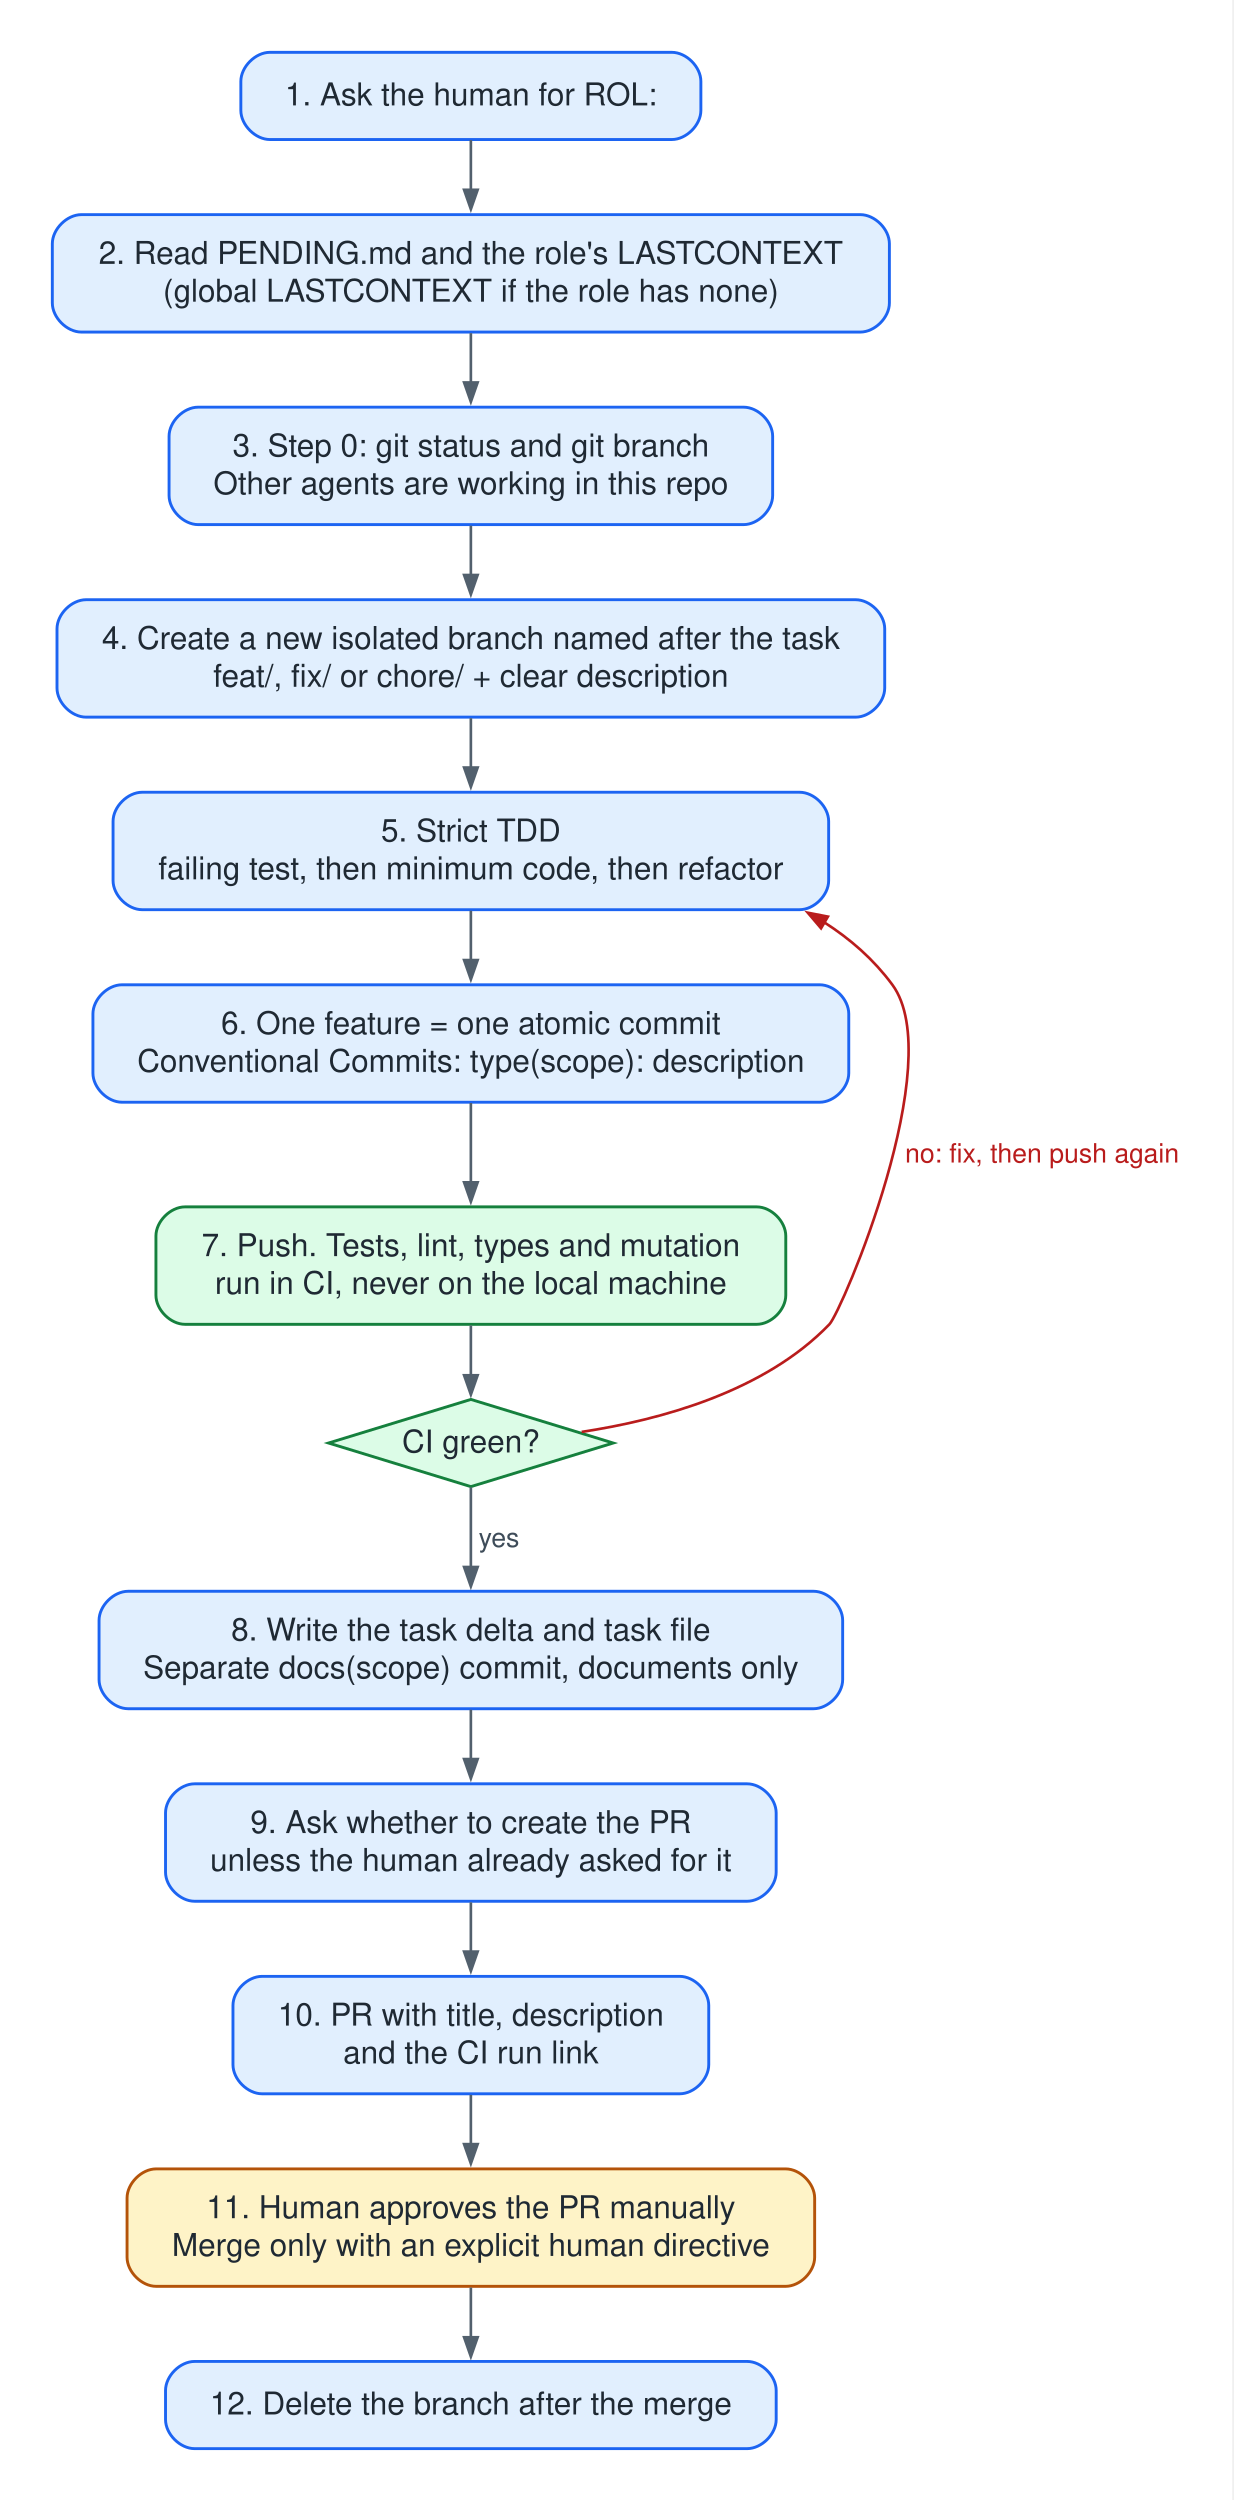
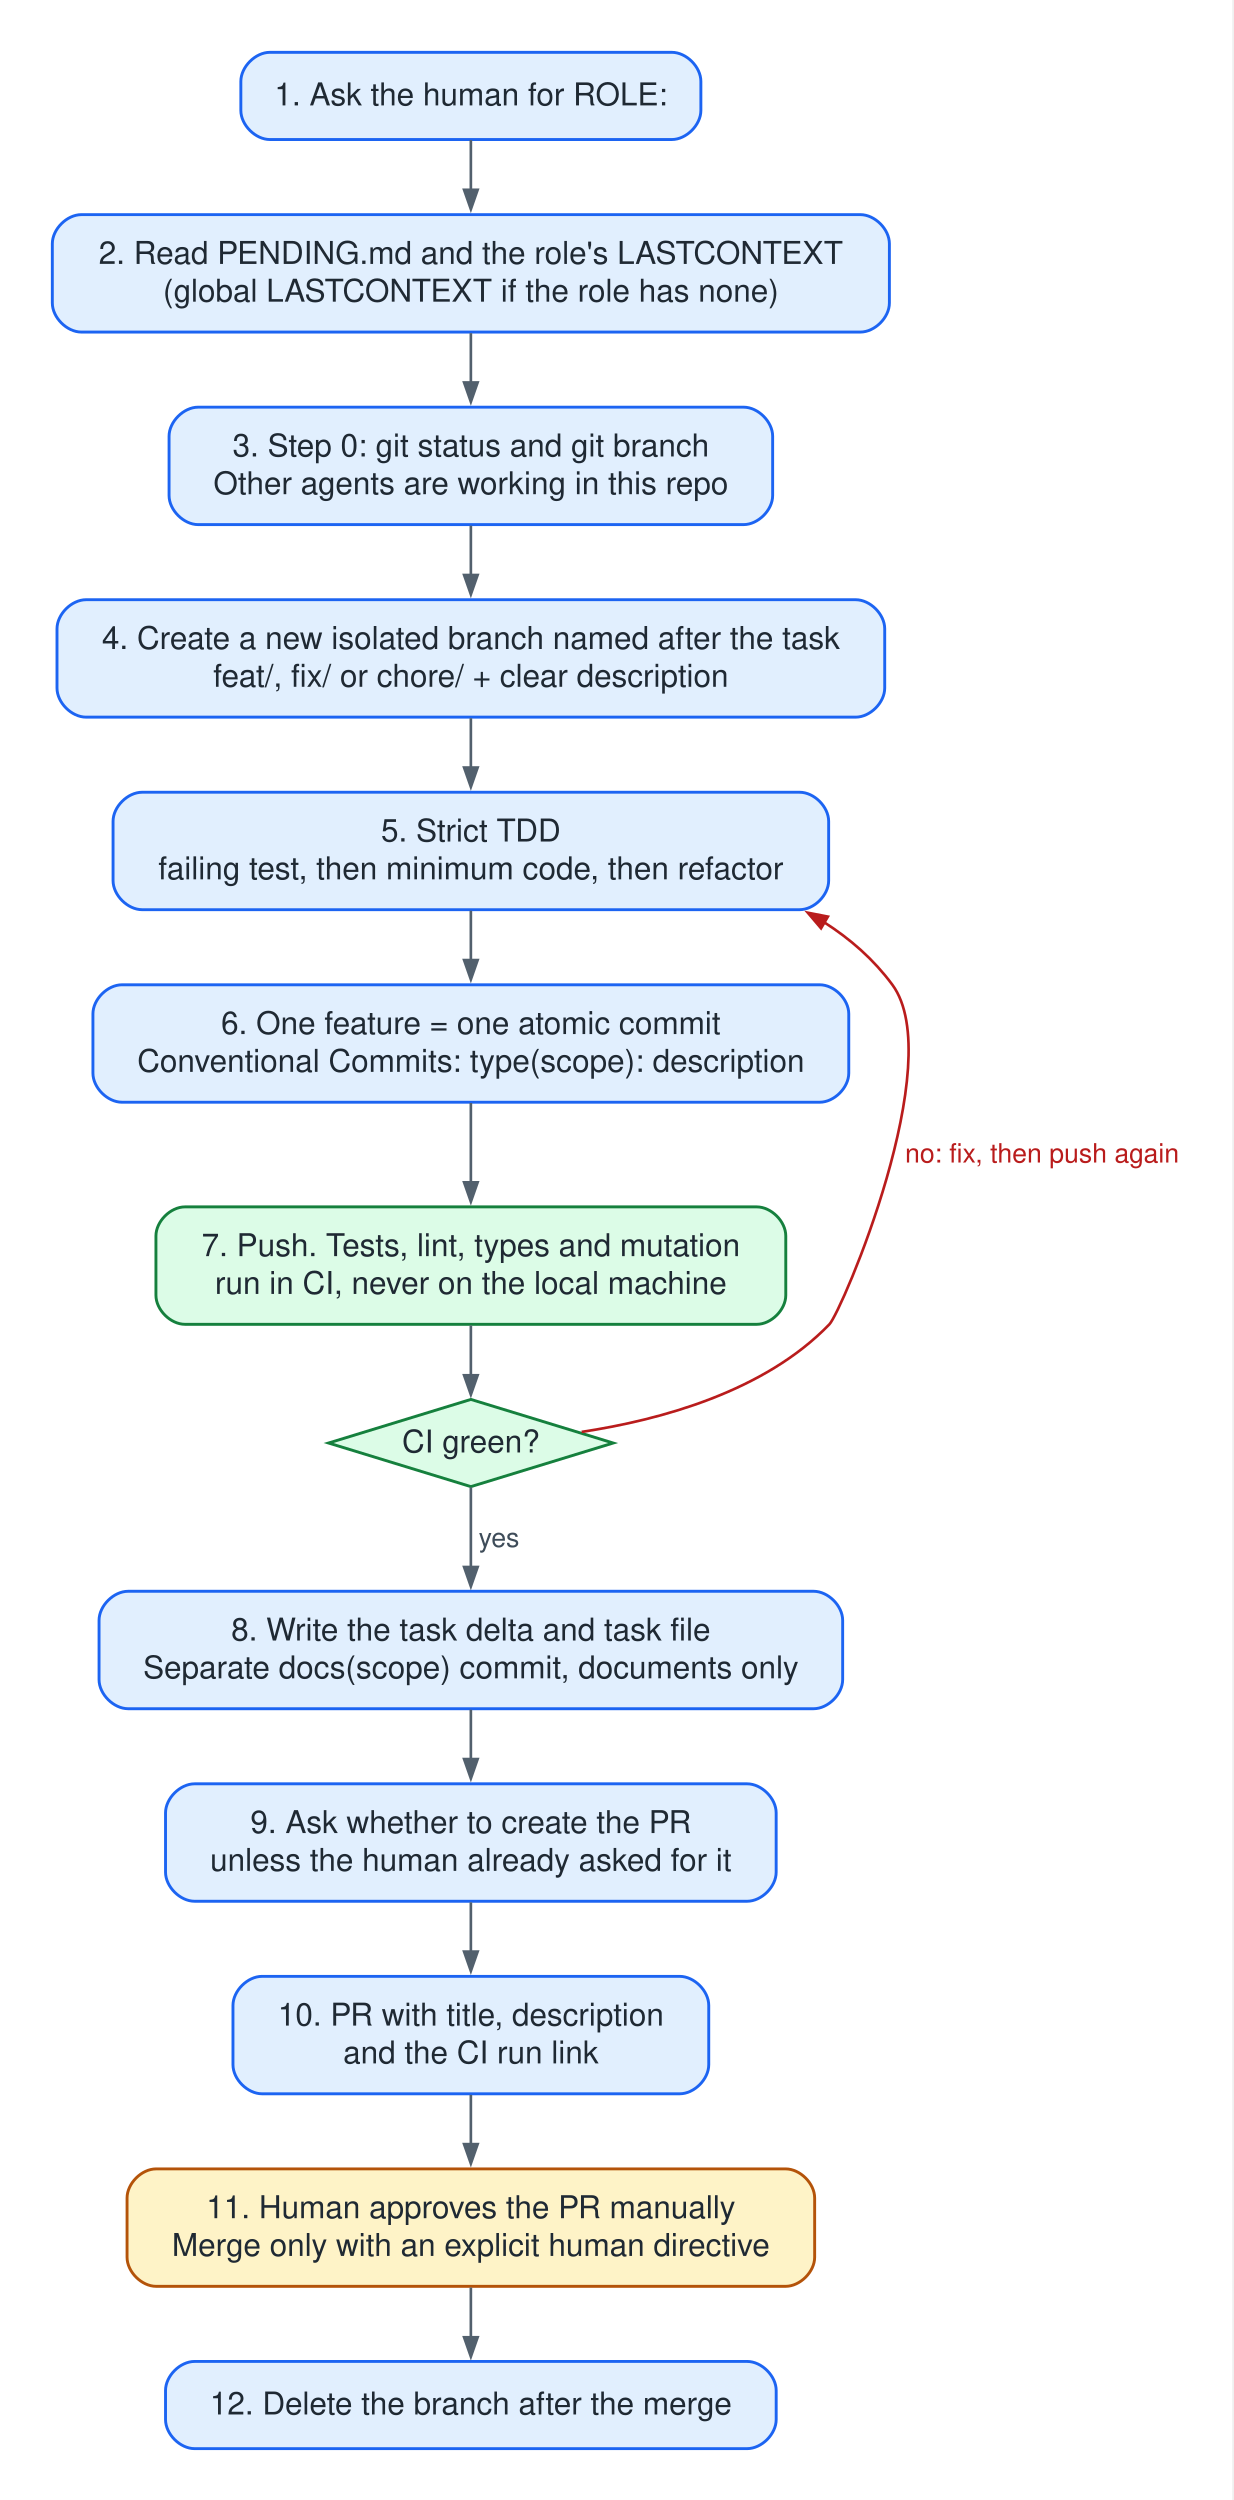
<svg xmlns="http://www.w3.org/2000/svg" width="509pt" height="1032pt" viewBox="0.00 0.00 509.00 1032.00">
  <g id="graph0" class="graph" transform="scale(1 1) rotate(0) translate(21.6 1010.8)">
    <polygon fill="white" stroke="none" points="-21.6,21.6 -21.6,-1010.8 487.04,-1010.8 487.04,21.6 -21.6,21.6" />
    <g id="node1" class="node">
      <path fill="#e1effe" stroke="#1c64f2" stroke-width="1.2" d="M255.72,-989.2C255.72,-989.2 89.82,-989.2 89.82,-989.2 83.82,-989.2 77.82,-983.2 77.82,-977.2 77.82,-977.2 77.82,-965.2 77.82,-965.2 77.82,-959.2 83.82,-953.2 89.82,-953.2 89.82,-953.2 255.72,-953.2 255.72,-953.2 261.72,-953.2 267.72,-959.2 267.72,-965.2 267.72,-965.2 267.72,-977.2 267.72,-977.2 267.72,-983.2 261.72,-989.2 255.72,-989.2" />
-       <text xml:space="preserve" text-anchor="middle" x="172.77" y="-967.3" font-family="Helvetica,sans-Serif" font-size="13.00" fill="#1f2933">1. Ask the human for ROL:</text>
+       <text xml:space="preserve" text-anchor="middle" x="172.77" y="-967.3" font-family="Helvetica,sans-Serif" font-size="13.00" fill="#1f2933">1. Ask the human for ROLE:</text>
    </g>
    <g id="node2" class="node">
      <path fill="#e1effe" stroke="#1c64f2" stroke-width="1.2" d="M333.54,-922.2C333.54,-922.2 12,-922.2 12,-922.2 6,-922.2 0,-916.2 0,-910.2 0,-910.2 0,-885.72 0,-885.72 0,-879.72 6,-873.72 12,-873.72 12,-873.72 333.54,-873.72 333.54,-873.72 339.54,-873.72 345.54,-879.72 345.54,-885.72 345.54,-885.72 345.54,-910.2 345.54,-910.2 345.54,-916.2 339.54,-922.2 333.54,-922.2" />
      <text xml:space="preserve" text-anchor="middle" x="172.77" y="-901.86" font-family="Helvetica,sans-Serif" font-size="13.00" fill="#1f2933">2. Read PENDING.md and the role's LASTCONTEXT</text>
      <text xml:space="preserve" text-anchor="middle" x="172.77" y="-886.26" font-family="Helvetica,sans-Serif" font-size="13.00" fill="#1f2933">(global LASTCONTEXT if the role has none)</text>
    </g>
    <g id="edge1" class="edge">
      <path fill="none" stroke="#52606d" stroke-width="1.1" d="M172.77,-952.95C172.77,-946.73 172.77,-939.47 172.77,-932.33" />
      <polygon fill="#52606d" stroke="#52606d" stroke-width="1.1" points="175.57,-932.44 172.77,-924.44 169.97,-932.44 175.57,-932.44" />
    </g>
    <g id="node3" class="node">
      <path fill="#e1effe" stroke="#1c64f2" stroke-width="1.2" d="M285.35,-842.72C285.35,-842.72 60.19,-842.72 60.19,-842.72 54.19,-842.72 48.19,-836.72 48.19,-830.72 48.19,-830.72 48.19,-806.24 48.19,-806.24 48.19,-800.24 54.19,-794.24 60.19,-794.24 60.19,-794.24 285.35,-794.24 285.35,-794.24 291.35,-794.24 297.35,-800.24 297.35,-806.24 297.35,-806.24 297.35,-830.72 297.35,-830.72 297.35,-836.72 291.35,-842.72 285.35,-842.72" />
      <text xml:space="preserve" text-anchor="middle" x="172.77" y="-822.38" font-family="Helvetica,sans-Serif" font-size="13.00" fill="#1f2933">3. Step 0: git status and git branch</text>
      <text xml:space="preserve" text-anchor="middle" x="172.77" y="-806.78" font-family="Helvetica,sans-Serif" font-size="13.00" fill="#1f2933">Other agents are working in this repo</text>
    </g>
    <g id="edge2" class="edge">
      <path fill="none" stroke="#52606d" stroke-width="1.1" d="M172.77,-873.29C172.77,-866.74 172.77,-859.52 172.77,-852.54" />
      <polygon fill="#52606d" stroke="#52606d" stroke-width="1.1" points="175.57,-852.93 172.77,-844.93 169.97,-852.93 175.57,-852.93" />
    </g>
    <g id="node4" class="node">
      <path fill="#e1effe" stroke="#1c64f2" stroke-width="1.2" d="M331.61,-763.24C331.61,-763.24 13.93,-763.24 13.93,-763.24 7.93,-763.24 1.93,-757.24 1.93,-751.24 1.93,-751.24 1.93,-726.76 1.93,-726.76 1.93,-720.76 7.93,-714.76 13.93,-714.76 13.93,-714.76 331.61,-714.76 331.61,-714.76 337.61,-714.76 343.61,-720.76 343.61,-726.76 343.61,-726.76 343.61,-751.24 343.61,-751.24 343.61,-757.24 337.61,-763.24 331.61,-763.24" />
      <text xml:space="preserve" text-anchor="middle" x="172.77" y="-742.9" font-family="Helvetica,sans-Serif" font-size="13.00" fill="#1f2933">4. Create a new isolated branch named after the task</text>
      <text xml:space="preserve" text-anchor="middle" x="172.77" y="-727.3" font-family="Helvetica,sans-Serif" font-size="13.00" fill="#1f2933">feat/, fix/ or chore/ + clear description</text>
    </g>
    <g id="edge3" class="edge">
      <path fill="none" stroke="#52606d" stroke-width="1.1" d="M172.77,-793.81C172.77,-787.26 172.77,-780.04 172.77,-773.06" />
      <polygon fill="#52606d" stroke="#52606d" stroke-width="1.1" points="175.57,-773.45 172.77,-765.45 169.97,-773.45 175.57,-773.45" />
    </g>
    <g id="node5" class="node">
      <path fill="#e1effe" stroke="#1c64f2" stroke-width="1.2" d="M308.47,-683.76C308.47,-683.76 37.07,-683.76 37.07,-683.76 31.07,-683.76 25.07,-677.76 25.07,-671.76 25.07,-671.76 25.07,-647.28 25.07,-647.28 25.07,-641.28 31.07,-635.28 37.07,-635.28 37.07,-635.28 308.47,-635.28 308.47,-635.28 314.47,-635.28 320.47,-641.28 320.47,-647.28 320.47,-647.28 320.47,-671.76 320.47,-671.76 320.47,-677.76 314.47,-683.76 308.47,-683.76" />
      <text xml:space="preserve" text-anchor="middle" x="172.77" y="-663.42" font-family="Helvetica,sans-Serif" font-size="13.00" fill="#1f2933">5. Strict TDD</text>
      <text xml:space="preserve" text-anchor="middle" x="172.77" y="-647.82" font-family="Helvetica,sans-Serif" font-size="13.00" fill="#1f2933">failing test, then minimum code, then refactor</text>
    </g>
    <g id="edge4" class="edge">
      <path fill="none" stroke="#52606d" stroke-width="1.1" d="M172.77,-714.33C172.77,-707.78 172.77,-700.56 172.77,-693.58" />
      <polygon fill="#52606d" stroke="#52606d" stroke-width="1.1" points="175.57,-693.97 172.77,-685.97 169.97,-693.97 175.57,-693.97" />
    </g>
    <g id="node6" class="node">
      <path fill="#e1effe" stroke="#1c64f2" stroke-width="1.2" d="M316.77,-604.28C316.77,-604.28 28.76,-604.28 28.76,-604.28 22.76,-604.28 16.76,-598.28 16.76,-592.28 16.76,-592.28 16.76,-567.8 16.76,-567.8 16.76,-561.8 22.76,-555.8 28.76,-555.8 28.76,-555.8 316.77,-555.8 316.77,-555.8 322.77,-555.8 328.77,-561.8 328.77,-567.8 328.77,-567.8 328.77,-592.28 328.77,-592.28 328.77,-598.28 322.77,-604.28 316.77,-604.28" />
      <text xml:space="preserve" text-anchor="middle" x="172.77" y="-583.94" font-family="Helvetica,sans-Serif" font-size="13.00" fill="#1f2933">6. One feature = one atomic commit</text>
      <text xml:space="preserve" text-anchor="middle" x="172.77" y="-568.34" font-family="Helvetica,sans-Serif" font-size="13.00" fill="#1f2933">Conventional Commits: type(scope): description</text>
    </g>
    <g id="edge5" class="edge">
      <path fill="none" stroke="#52606d" stroke-width="1.1" d="M172.77,-634.85C172.77,-628.3 172.77,-621.08 172.77,-614.1" />
      <polygon fill="#52606d" stroke="#52606d" stroke-width="1.1" points="175.57,-614.49 172.77,-606.49 169.97,-614.49 175.57,-614.49" />
    </g>
    <g id="node7" class="node">
      <path fill="#dcfce7" stroke="#15803d" stroke-width="1.2" d="M290.77,-512.6C290.77,-512.6 54.77,-512.6 54.77,-512.6 48.77,-512.6 42.77,-506.6 42.77,-500.6 42.77,-500.6 42.77,-476.12 42.77,-476.12 42.77,-470.12 48.77,-464.12 54.77,-464.12 54.77,-464.12 290.77,-464.12 290.77,-464.12 296.77,-464.12 302.77,-470.12 302.77,-476.12 302.77,-476.12 302.77,-500.6 302.77,-500.6 302.77,-506.6 296.77,-512.6 290.77,-512.6" />
      <text xml:space="preserve" text-anchor="middle" x="172.77" y="-492.26" font-family="Helvetica,sans-Serif" font-size="13.00" fill="#1f2933">7. Push. Tests, lint, types and mutation</text>
      <text xml:space="preserve" text-anchor="middle" x="172.77" y="-476.66" font-family="Helvetica,sans-Serif" font-size="13.00" fill="#1f2933">run in CI, never on the local machine</text>
    </g>
    <g id="edge6" class="edge">
      <path fill="none" stroke="#52606d" stroke-width="1.1" d="M172.77,-555.48C172.77,-545.46 172.77,-533.61 172.77,-522.72" />
      <polygon fill="#52606d" stroke="#52606d" stroke-width="1.1" points="175.57,-522.74 172.77,-514.74 169.97,-522.74 175.57,-522.74" />
    </g>
    <g id="node8" class="node">
      <polygon fill="#dcfce7" stroke="#15803d" stroke-width="1.2" points="172.77,-433.12 114.02,-415.12 172.77,-397.12 231.51,-415.12 172.77,-433.12" />
      <text xml:space="preserve" text-anchor="middle" x="172.77" y="-411.22" font-family="Helvetica,sans-Serif" font-size="13.00" fill="#1f2933">CI green?</text>
    </g>
    <g id="edge7" class="edge">
      <path fill="none" stroke="#52606d" stroke-width="1.1" d="M172.77,-463.64C172.77,-457 172.77,-449.74 172.77,-442.94" />
      <polygon fill="#52606d" stroke="#52606d" stroke-width="1.1" points="175.57,-443.1 172.77,-435.1 169.97,-443.1 175.57,-443.1" />
    </g>
    <g id="edge8" class="edge">
      <path fill="none" stroke="#b91c1c" stroke-width="1.1" d="M218.5,-419.71C251.23,-424.67 294.06,-436.4 320.77,-464.12 325.87,-469.42 369.99,-572.72 346.77,-604.28 339.07,-614.74 329.37,-623.24 318.51,-630.14" />
      <polygon fill="#b91c1c" stroke="#b91c1c" stroke-width="1.1" points="317.33,-627.59 311.84,-634.04 320.16,-632.42 317.33,-627.59" />
      <text xml:space="preserve" text-anchor="middle" x="407.04" y="-530.9" font-family="Helvetica,sans-Serif" font-size="11.00" fill="#b91c1c"> no: fix, then push again</text>
    </g>
    <g id="node9" class="node">
      <path fill="#e1effe" stroke="#1c64f2" stroke-width="1.2" d="M314.25,-353.92C314.25,-353.92 31.29,-353.92 31.29,-353.92 25.29,-353.92 19.29,-347.92 19.29,-341.92 19.29,-341.92 19.29,-317.44 19.29,-317.44 19.29,-311.44 25.29,-305.44 31.29,-305.44 31.29,-305.44 314.25,-305.44 314.25,-305.44 320.25,-305.44 326.25,-311.44 326.25,-317.44 326.25,-317.44 326.25,-341.92 326.25,-341.92 326.25,-347.92 320.25,-353.92 314.25,-353.92" />
      <text xml:space="preserve" text-anchor="middle" x="172.77" y="-333.58" font-family="Helvetica,sans-Serif" font-size="13.00" fill="#1f2933">8. Write the task delta and task file</text>
      <text xml:space="preserve" text-anchor="middle" x="172.77" y="-317.98" font-family="Helvetica,sans-Serif" font-size="13.00" fill="#1f2933">Separate docs(scope) commit, documents only</text>
    </g>
    <g id="edge9" class="edge">
      <path fill="none" stroke="#52606d" stroke-width="1.1" d="M172.77,-396.83C172.77,-387.31 172.77,-375.16 172.77,-363.88" />
      <polygon fill="#52606d" stroke="#52606d" stroke-width="1.1" points="175.57,-363.94 172.77,-355.94 169.97,-363.94 175.57,-363.94" />
      <text xml:space="preserve" text-anchor="middle" x="182.86" y="-372.22" font-family="Helvetica,sans-Serif" font-size="11.00" fill="#3e4c59"> yes</text>
    </g>
    <g id="node10" class="node">
      <path fill="#e1effe" stroke="#1c64f2" stroke-width="1.2" d="M286.8,-274.44C286.8,-274.44 58.73,-274.44 58.73,-274.44 52.73,-274.44 46.73,-268.44 46.73,-262.44 46.73,-262.44 46.73,-237.96 46.73,-237.96 46.73,-231.96 52.73,-225.96 58.73,-225.96 58.73,-225.96 286.8,-225.96 286.8,-225.96 292.8,-225.96 298.8,-231.96 298.8,-237.96 298.8,-237.96 298.8,-262.44 298.8,-262.44 298.8,-268.44 292.8,-274.44 286.8,-274.44" />
      <text xml:space="preserve" text-anchor="middle" x="172.77" y="-254.1" font-family="Helvetica,sans-Serif" font-size="13.00" fill="#1f2933">9. Ask whether to create the PR</text>
      <text xml:space="preserve" text-anchor="middle" x="172.77" y="-238.5" font-family="Helvetica,sans-Serif" font-size="13.00" fill="#1f2933">unless the human already asked for it</text>
    </g>
    <g id="edge10" class="edge">
      <path fill="none" stroke="#52606d" stroke-width="1.1" d="M172.77,-305.01C172.77,-298.46 172.77,-291.24 172.77,-284.26" />
      <polygon fill="#52606d" stroke="#52606d" stroke-width="1.1" points="175.57,-284.65 172.77,-276.65 169.97,-284.65 175.57,-284.65" />
    </g>
    <g id="node11" class="node">
      <path fill="#e1effe" stroke="#1c64f2" stroke-width="1.2" d="M258.97,-194.96C258.97,-194.96 86.57,-194.96 86.57,-194.96 80.57,-194.96 74.57,-188.96 74.57,-182.96 74.57,-182.96 74.57,-158.48 74.57,-158.48 74.57,-152.48 80.57,-146.48 86.57,-146.48 86.57,-146.48 258.97,-146.48 258.97,-146.48 264.97,-146.48 270.97,-152.48 270.97,-158.48 270.97,-158.48 270.97,-182.96 270.97,-182.96 270.97,-188.96 264.97,-194.96 258.97,-194.96" />
      <text xml:space="preserve" text-anchor="middle" x="172.77" y="-174.62" font-family="Helvetica,sans-Serif" font-size="13.00" fill="#1f2933">10. PR with title, description</text>
      <text xml:space="preserve" text-anchor="middle" x="172.77" y="-159.02" font-family="Helvetica,sans-Serif" font-size="13.00" fill="#1f2933">and the CI run link</text>
    </g>
    <g id="edge11" class="edge">
      <path fill="none" stroke="#52606d" stroke-width="1.1" d="M172.77,-225.53C172.77,-218.98 172.77,-211.76 172.77,-204.78" />
      <polygon fill="#52606d" stroke="#52606d" stroke-width="1.1" points="175.57,-205.17 172.77,-197.17 169.97,-205.17 175.57,-205.17" />
    </g>
    <g id="node12" class="node">
      <path fill="#fef3c7" stroke="#b45309" stroke-width="1.2" d="M302.69,-115.48C302.69,-115.48 42.85,-115.48 42.85,-115.48 36.85,-115.48 30.85,-109.48 30.85,-103.48 30.85,-103.48 30.85,-79 30.85,-79 30.85,-73 36.85,-67 42.85,-67 42.85,-67 302.69,-67 302.69,-67 308.69,-67 314.69,-73 314.69,-79 314.69,-79 314.69,-103.48 314.69,-103.48 314.69,-109.48 308.69,-115.48 302.69,-115.48" />
      <text xml:space="preserve" text-anchor="middle" x="172.77" y="-95.14" font-family="Helvetica,sans-Serif" font-size="13.00" fill="#1f2933">11. Human approves the PR manually</text>
      <text xml:space="preserve" text-anchor="middle" x="172.77" y="-79.54" font-family="Helvetica,sans-Serif" font-size="13.00" fill="#1f2933">Merge only with an explicit human directive</text>
    </g>
    <g id="edge12" class="edge">
      <path fill="none" stroke="#52606d" stroke-width="1.1" d="M172.77,-146.05C172.77,-139.5 172.77,-132.28 172.77,-125.3" />
      <polygon fill="#52606d" stroke="#52606d" stroke-width="1.1" points="175.57,-125.69 172.77,-117.69 169.97,-125.69 175.57,-125.69" />
    </g>
    <g id="node13" class="node">
      <path fill="#e1effe" stroke="#1c64f2" stroke-width="1.2" d="M286.81,-36C286.81,-36 58.73,-36 58.73,-36 52.73,-36 46.73,-30 46.73,-24 46.73,-24 46.73,-12 46.73,-12 46.73,-6 52.73,0 58.73,0 58.73,0 286.81,0 286.81,0 292.81,0 298.81,-6 298.81,-12 298.81,-12 298.81,-24 298.81,-24 298.81,-30 292.81,-36 286.81,-36" />
      <text xml:space="preserve" text-anchor="middle" x="172.77" y="-14.1" font-family="Helvetica,sans-Serif" font-size="13.00" fill="#1f2933">12. Delete the branch after the merge</text>
    </g>
    <g id="edge13" class="edge">
      <path fill="none" stroke="#52606d" stroke-width="1.1" d="M172.77,-66.52C172.77,-59.88 172.77,-52.62 172.77,-45.82" />
      <polygon fill="#52606d" stroke="#52606d" stroke-width="1.1" points="175.57,-45.98 172.77,-37.98 169.97,-45.98 175.57,-45.98" />
    </g>
  </g>
</svg>
